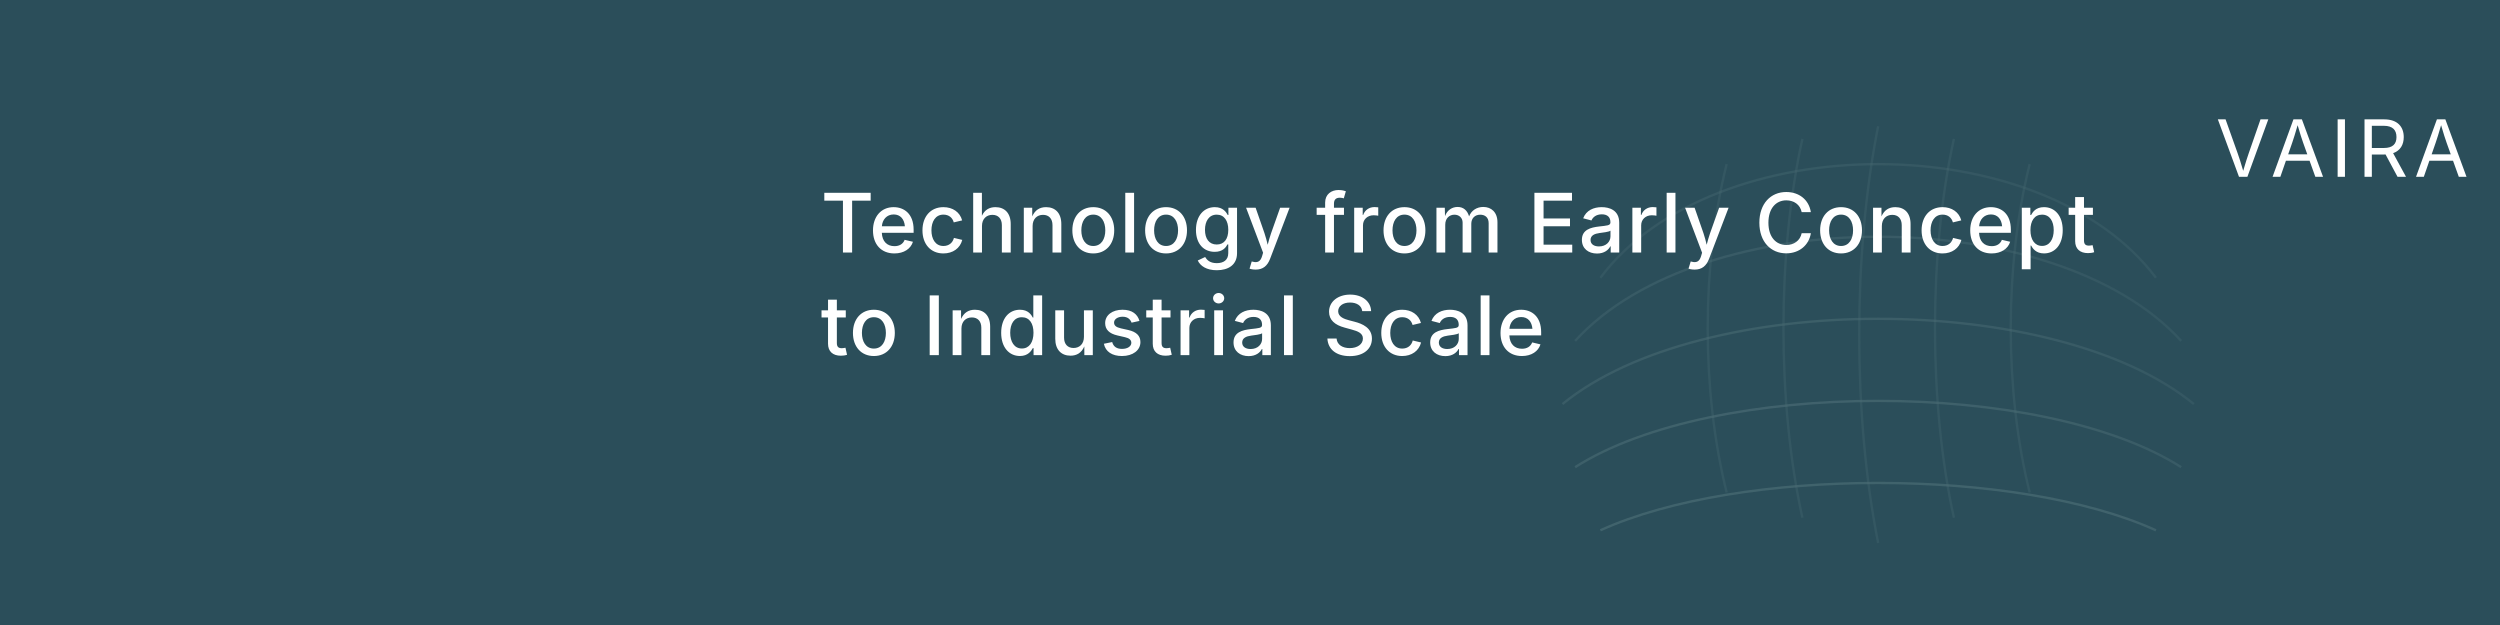
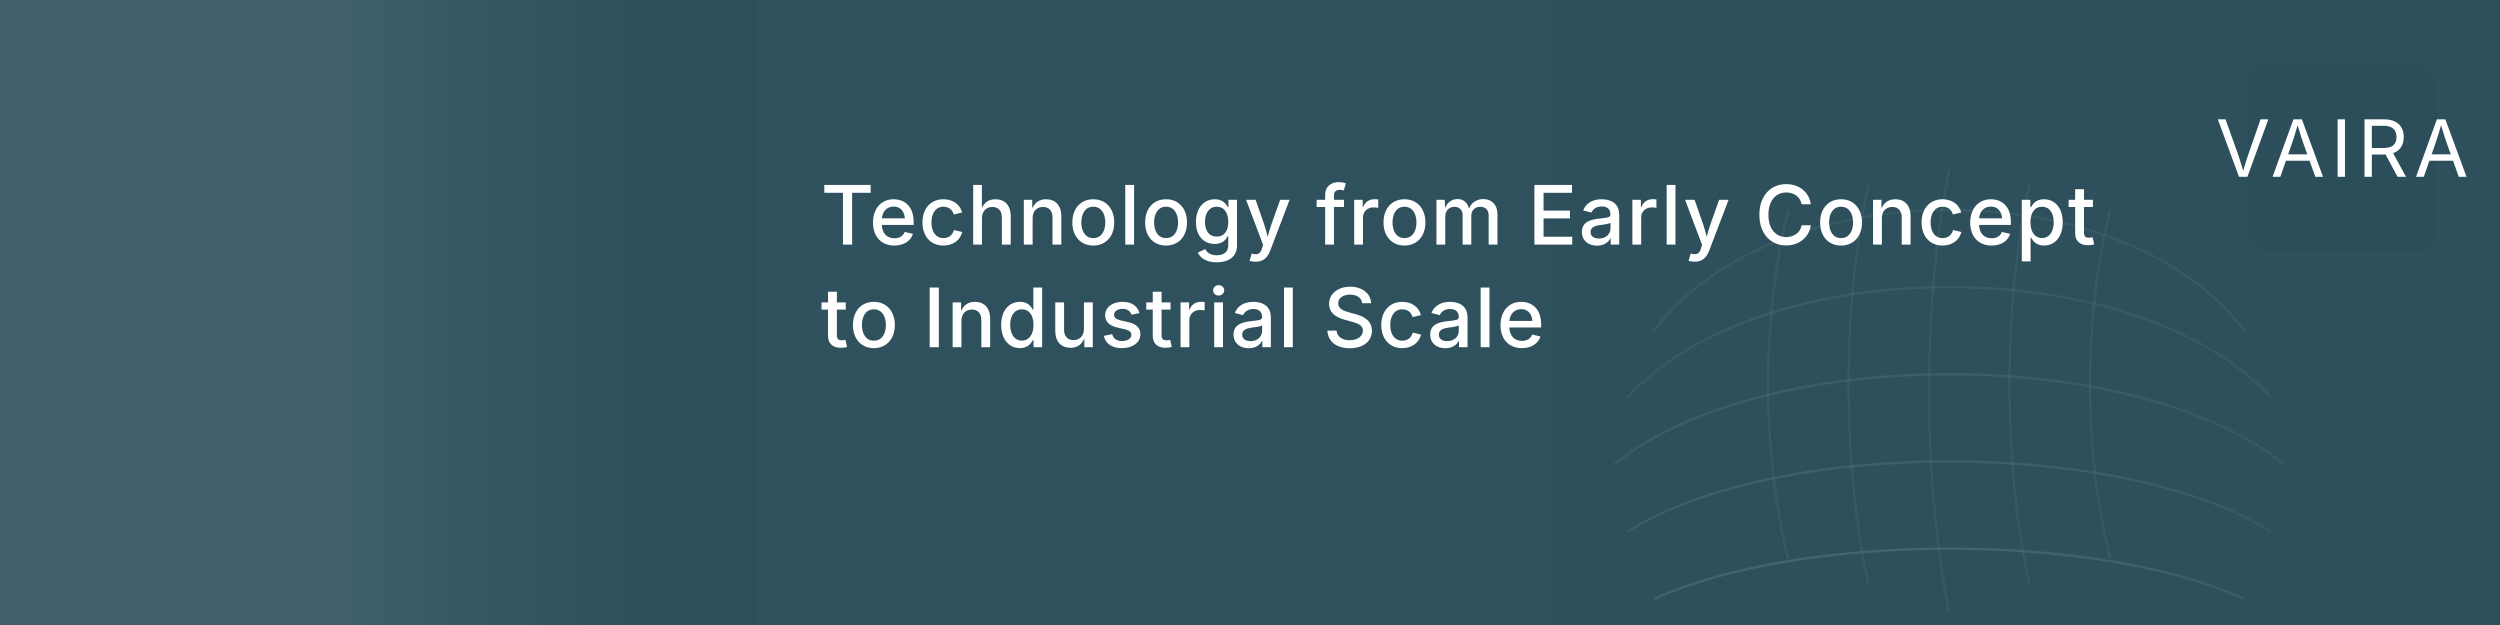
<svg xmlns="http://www.w3.org/2000/svg" width="1584" height="396" viewBox="0 0 1584 396">
  <defs>
-     <style>
-       .bg { fill: #2B4E5A; }
-     </style>
+     <style>.bg { fill: #2B4E5A; }</style>
+     <linearGradient id="radialFade" x1="210" y1="210" x2="400" y2="210" gradientUnits="userSpaceOnUse">
+       <stop offset="0%" stop-color="white" stop-opacity="0.45" />
+       <stop offset="100%" stop-color="white" stop-opacity="0.05" />
+     </linearGradient>
+     <linearGradient id="textFade" x1="0" y1="0" x2="1" y2="0">
+       <stop offset="0%" stop-color="white" stop-opacity="0.06" />
+       <stop offset="100%" stop-color="white" stop-opacity="0" />
+     </linearGradient>
    <linearGradient id="cadStroke" x1="0" y1="0" x2="1" y2="1">
      <stop offset="0" stop-color="#B8D4D0" stop-opacity="0.7" />
      <stop offset="1" stop-color="#B8D4D0" stop-opacity="0.3" />
    </linearGradient>
    <style>
      .cad { fill: none; stroke: url(#cadStroke); stroke-width: 1.5; vector-effect: non-scaling-stroke; }
      .cad-dash { stroke-dasharray: 6 8; }
    </style>
  </defs>
  <rect class="bg" x="0" y="0" width="1584" height="396" />
-   <g opacity="0.22" transform="translate(950, -40) scale(0.8)">
+   <rect x="0" y="0" width="1584" height="396" fill="url(#radialFade)" opacity="0.22" />
+   <rect x="480" y="0" width="600" height="396" fill="url(#textFade)" opacity="0.18" />
+   <g opacity="0.24" transform="translate(980, -20) scale(0.85)">
    <g>
      <path class="cad" d="M80 270 C170 150, 430 150, 520 270" />
      <path class="cad" d="M60 320 C160 210, 440 210, 540 320" />
      <path class="cad" d="M50 370 C160 280, 440 280, 550 370" />
      <path class="cad" d="M60 420 C170 350, 430 350, 540 420" />
      <path class="cad" d="M80 470 C190 420, 410 420, 520 470" />
    </g>
    <g>
      <path class="cad" d="M180 180 C160 260, 160 360, 180 440" />
      <path class="cad" d="M240 160 C220 250, 220 370, 240 460" />
      <path class="cad" d="M300 150 C280 250, 280 380, 300 480" />
      <path class="cad" d="M360 160 C340 250, 340 370, 360 460" />
      <path class="cad" d="M420 180 C400 260, 400 360, 420 440" />
    </g>
    <g opacity="0.45">
      <path class="cad cad-dash" d="M100 140 L500 140" />
      <path class="cad cad-dash" d="M100 500 L500 500" />
      <path class="cad cad-dash" d="M120 120 L120 520" />
      <path class="cad cad-dash" d="M480 120 L480 520" />
    </g>
  </g>
  <g font-family="Public Sans, system-ui, -apple-system, BlinkMacSystemFont, sans-serif" font-weight="500" font-size="52" letter-spacing="0.8" fill="#FFFFFF">
-     <text x="520" y="160">Technology from Early Concept</text>
-     <text x="520" y="225">to Industrial Scale</text>
+     <text x="520" y="155">Technology from Early Concept</text>
+     <text x="520" y="220">to Industrial Scale</text>
  </g>
  <g transform="translate(1424, 40)">
    <rect x="0" y="0" width="120" height="120" rx="14" ry="14" fill="#2B4E5A" />
    <text x="60" y="72" font-family="Public Sans, system-ui, -apple-system, BlinkMacSystemFont, sans-serif" font-size="50" letter-spacing="3.6" text-anchor="middle" fill="#FFFFFF">
      VAIRA
    </text>
  </g>
</svg>
